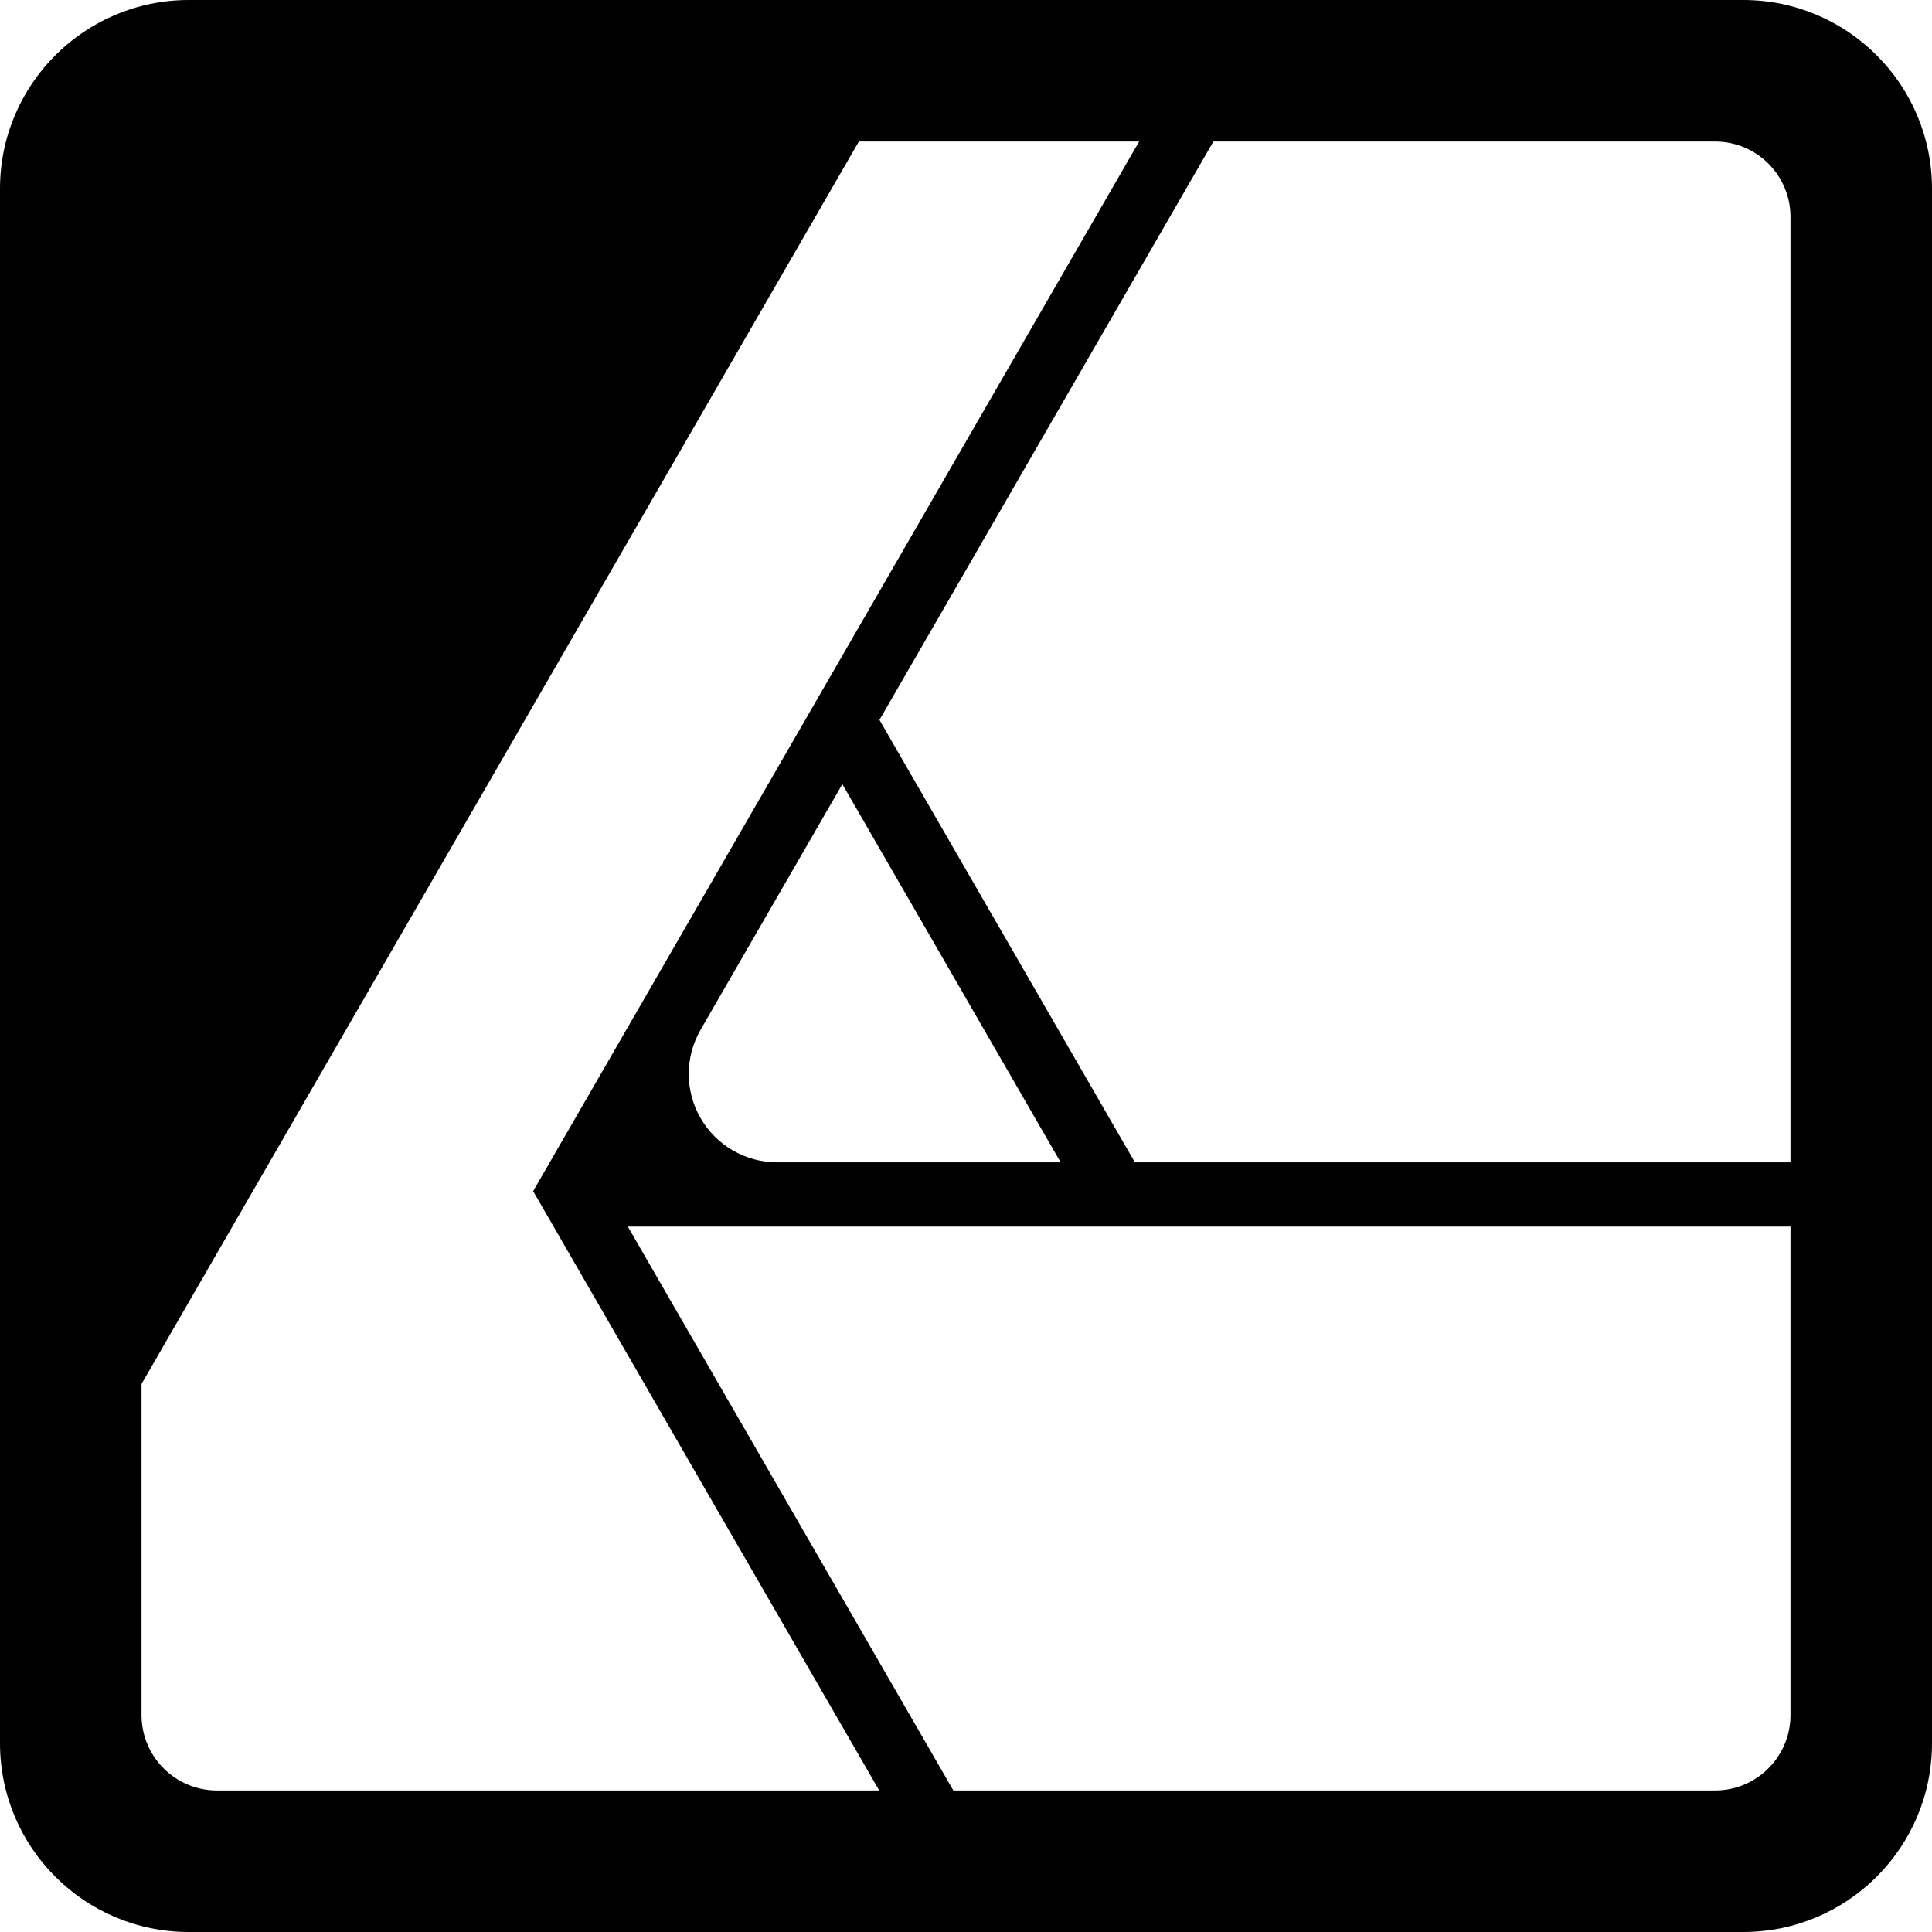
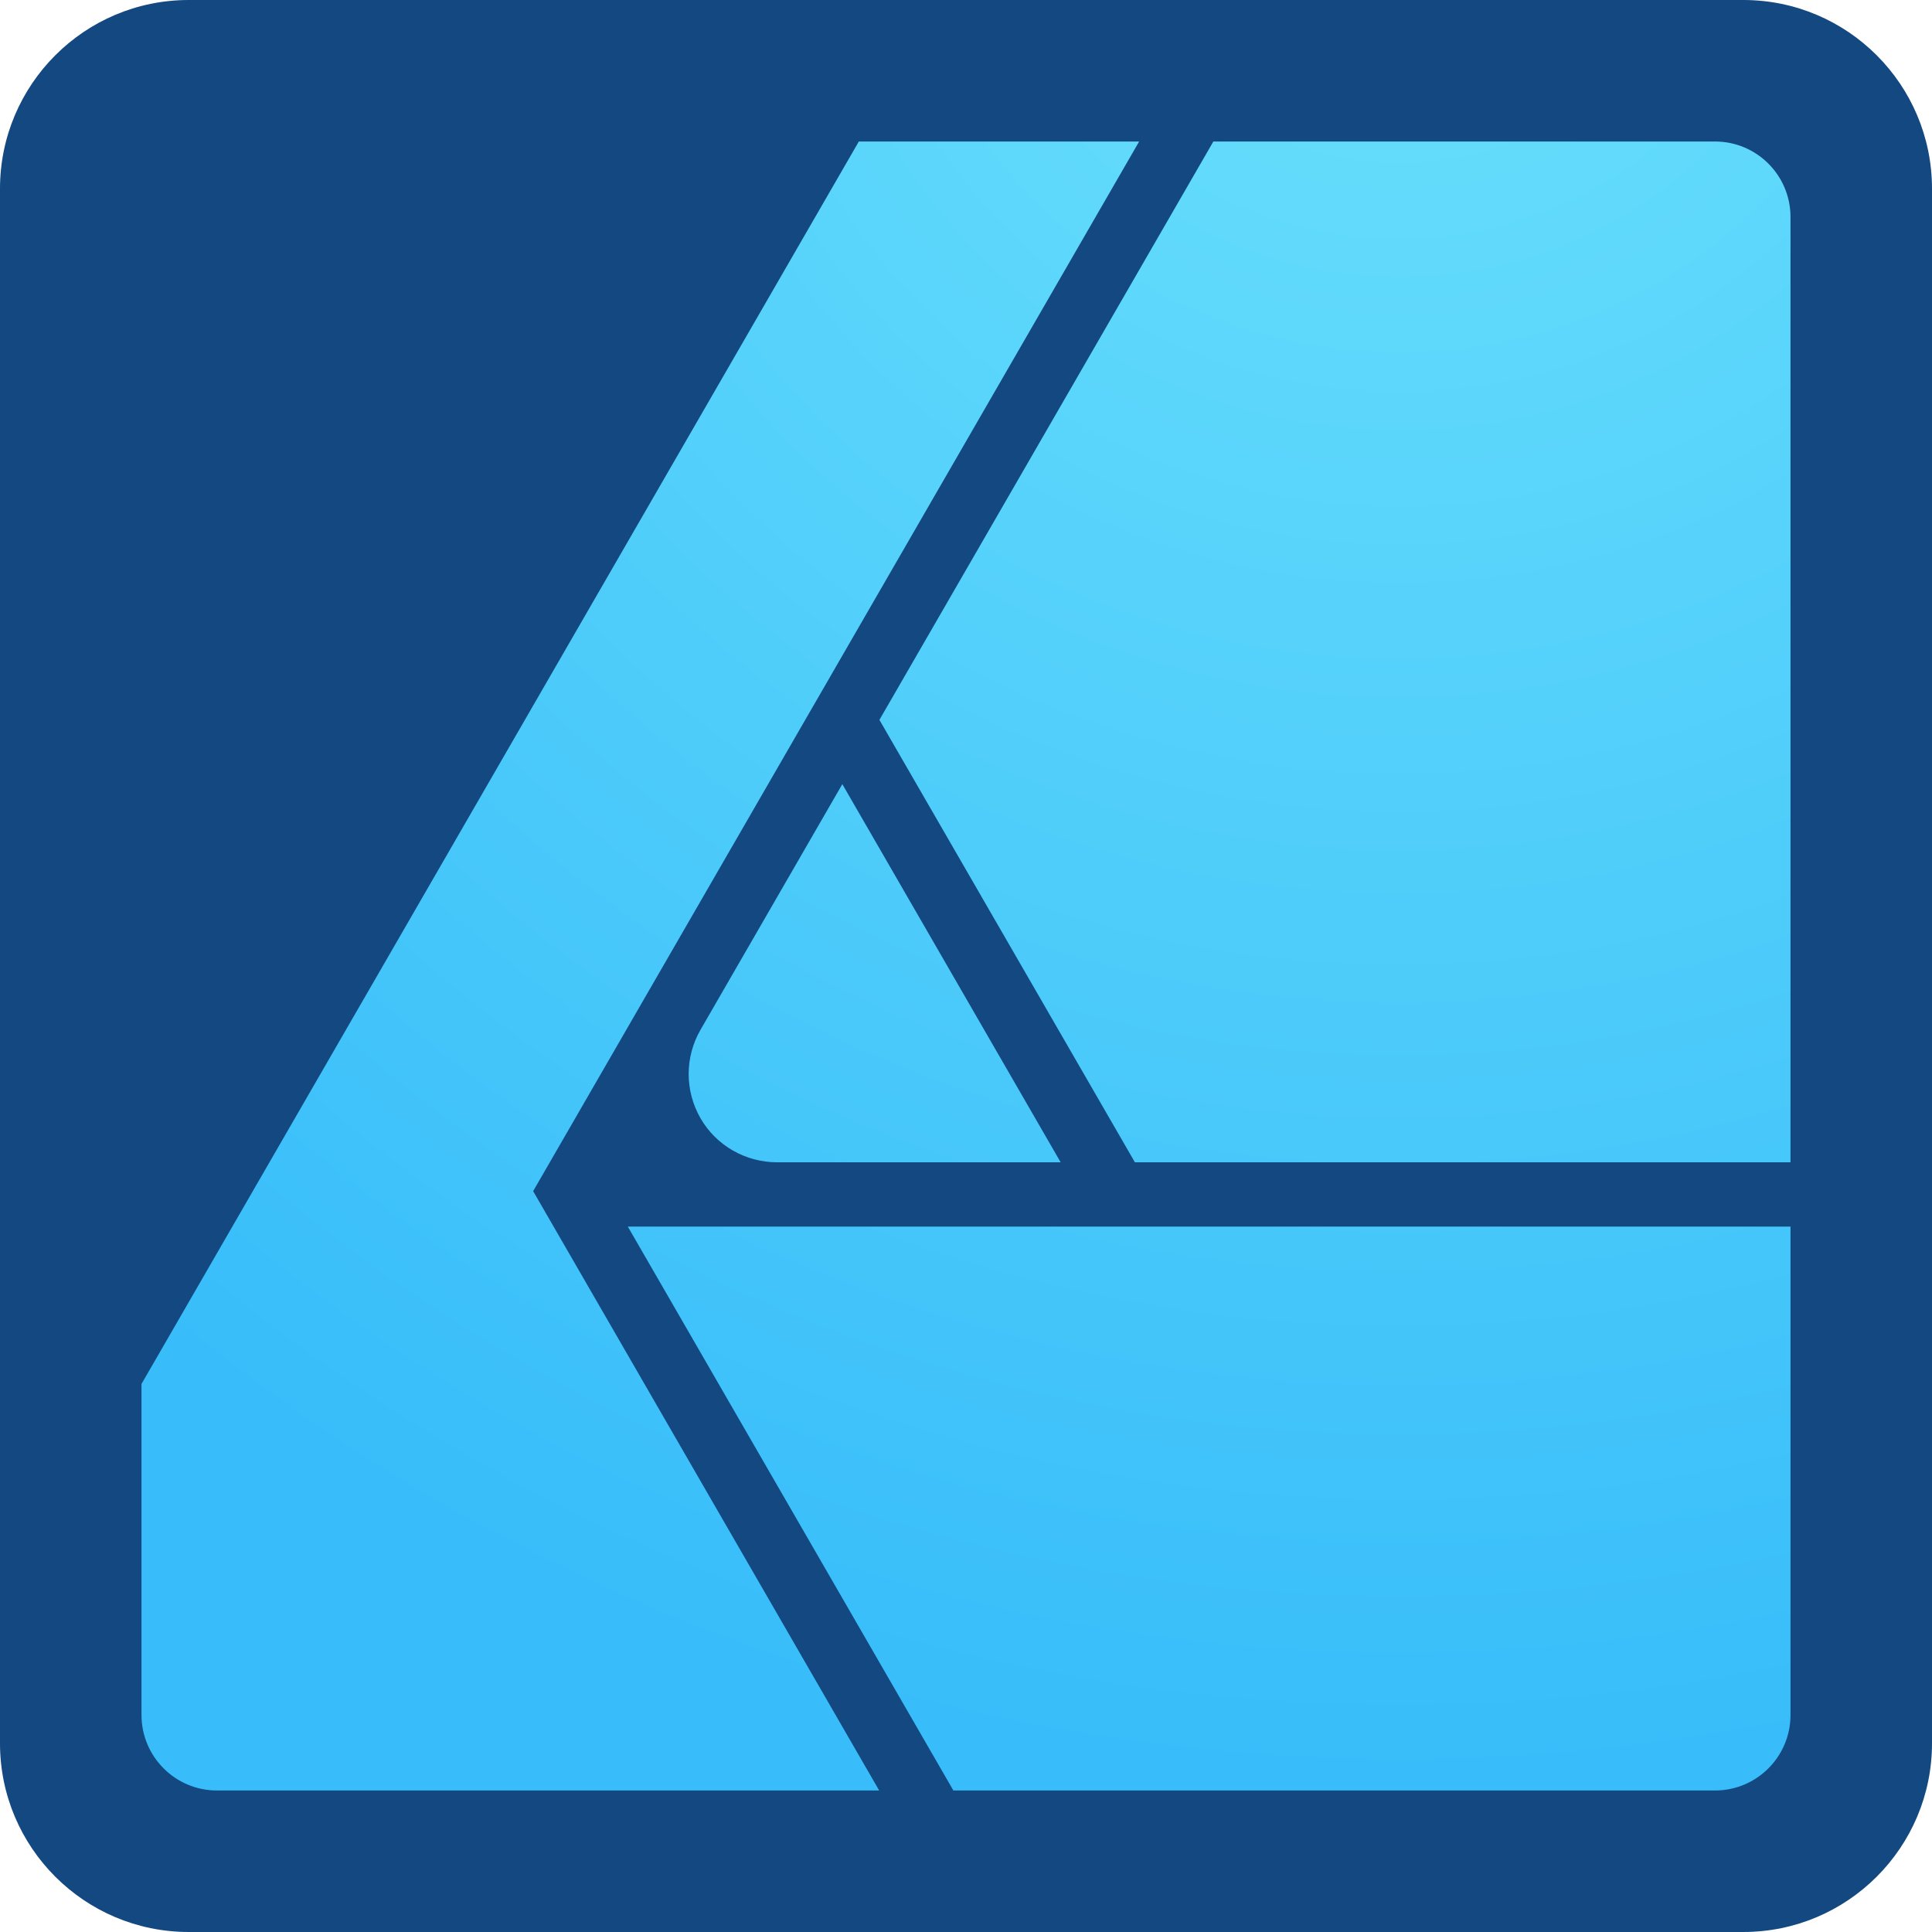
- <svg xmlns="http://www.w3.org/2000/svg" viewBox="0 0 24 24" width="24" height="24">
-   <path fill="currentColor" d="M24 2.344v19.312A2.345 2.345 0 0 1 21.656 24H2.344A2.345 2.345 0 0 1 0 21.656V2.344A2.345 2.345 0 0 1 2.344 0h19.312A2.345 2.345 0 0 1 24 2.344M1.758 21.305c0 .517.42.937.938.937h8.226l-4.299-7.445l7.528-13.039h-3.482L1.758 17.192zm11.418-6.866l-2.712-4.698l-1.761 3.051a1.098 1.098 0 0 0 .952 1.647zm9.066 6.873v-6.075H7.799l4.044 7.005h9.462a.937.937 0 0 0 .937-.93m-.937-19.554h-6.232l-4.148 7.185l3.173 5.496h8.144V2.688a.937.937 0 0 0-.937-.93" />
+ <svg xmlns="http://www.w3.org/2000/svg" width="24" height="24" viewBox="0 0 1024 1024" version="1.1" xml:space="preserve" style="fill-rule:evenodd;clip-rule:evenodd;stroke-linejoin:round;stroke-miterlimit:2;">
+   <g transform="matrix(1,0,0,1,-1528,0)">
+     <g transform="matrix(1.024,0,0,1.024,1528,0)">
+       <g id="designer_icon_marketing" transform="matrix(2.79101,0,0,2.77709,-106.854,-106.797)">
+         <g transform="matrix(0.349896,0,0,0.351649,38.2852,38.4565)">
+           <path d="M1024,100C1024,44.808 979.192,0 924,0L100,0C44.808,0 0,44.808 0,100L0,924C0,979.192 44.808,1024 100,1024L924,1024C979.192,1024 1024,979.192 1024,924L1024,100Z" style="fill:rgb(19,72,129);" />
+         </g>
+         <g transform="matrix(0.349896,0,0,0.351649,-496.356,38.4565)">
+           <path d="M2477,909.311C2476.83,931.245 2458.97,949 2437,949L2033.31,949L1860.76,650.124L2477,650.124L2477,909.311ZM1603,909L1603,733.513L1983.19,75L2131.77,75L1810.58,631.33L1993.98,949L1643,949C1620.92,949 1603,931.077 1603,909ZM2090.17,616.044L1939.95,616.044C1923.18,616.044 1907.68,607.244 1899.3,592.717C1890.91,578.199 1890.91,560.3 1899.3,545.782C1932.67,487.982 1974.45,415.612 1974.45,415.612L2090.17,616.044ZM2437,75C2458.97,75 2476.83,92.755 2477,114.689L2477,616.044L2129.52,616.044L1994.11,381.549L2171.1,75L2437,75Z" style="fill:url(#_Radial1);" />
+         </g>
+       </g>
+     </g>
+   </g>
+   <defs>
+     <radialGradient id="_Radial1" cx="0" cy="0" r="1" gradientUnits="userSpaceOnUse" gradientTransform="matrix(1038.26,0,0,1038.26,2271.03,-89.2591)">
+       <stop offset="0" style="stop-color:rgb(107,225,251);stop-opacity:1" />
+       <stop offset="1" style="stop-color:rgb(56,189,250);stop-opacity:1" />
+     </radialGradient>
+   </defs>
</svg>
